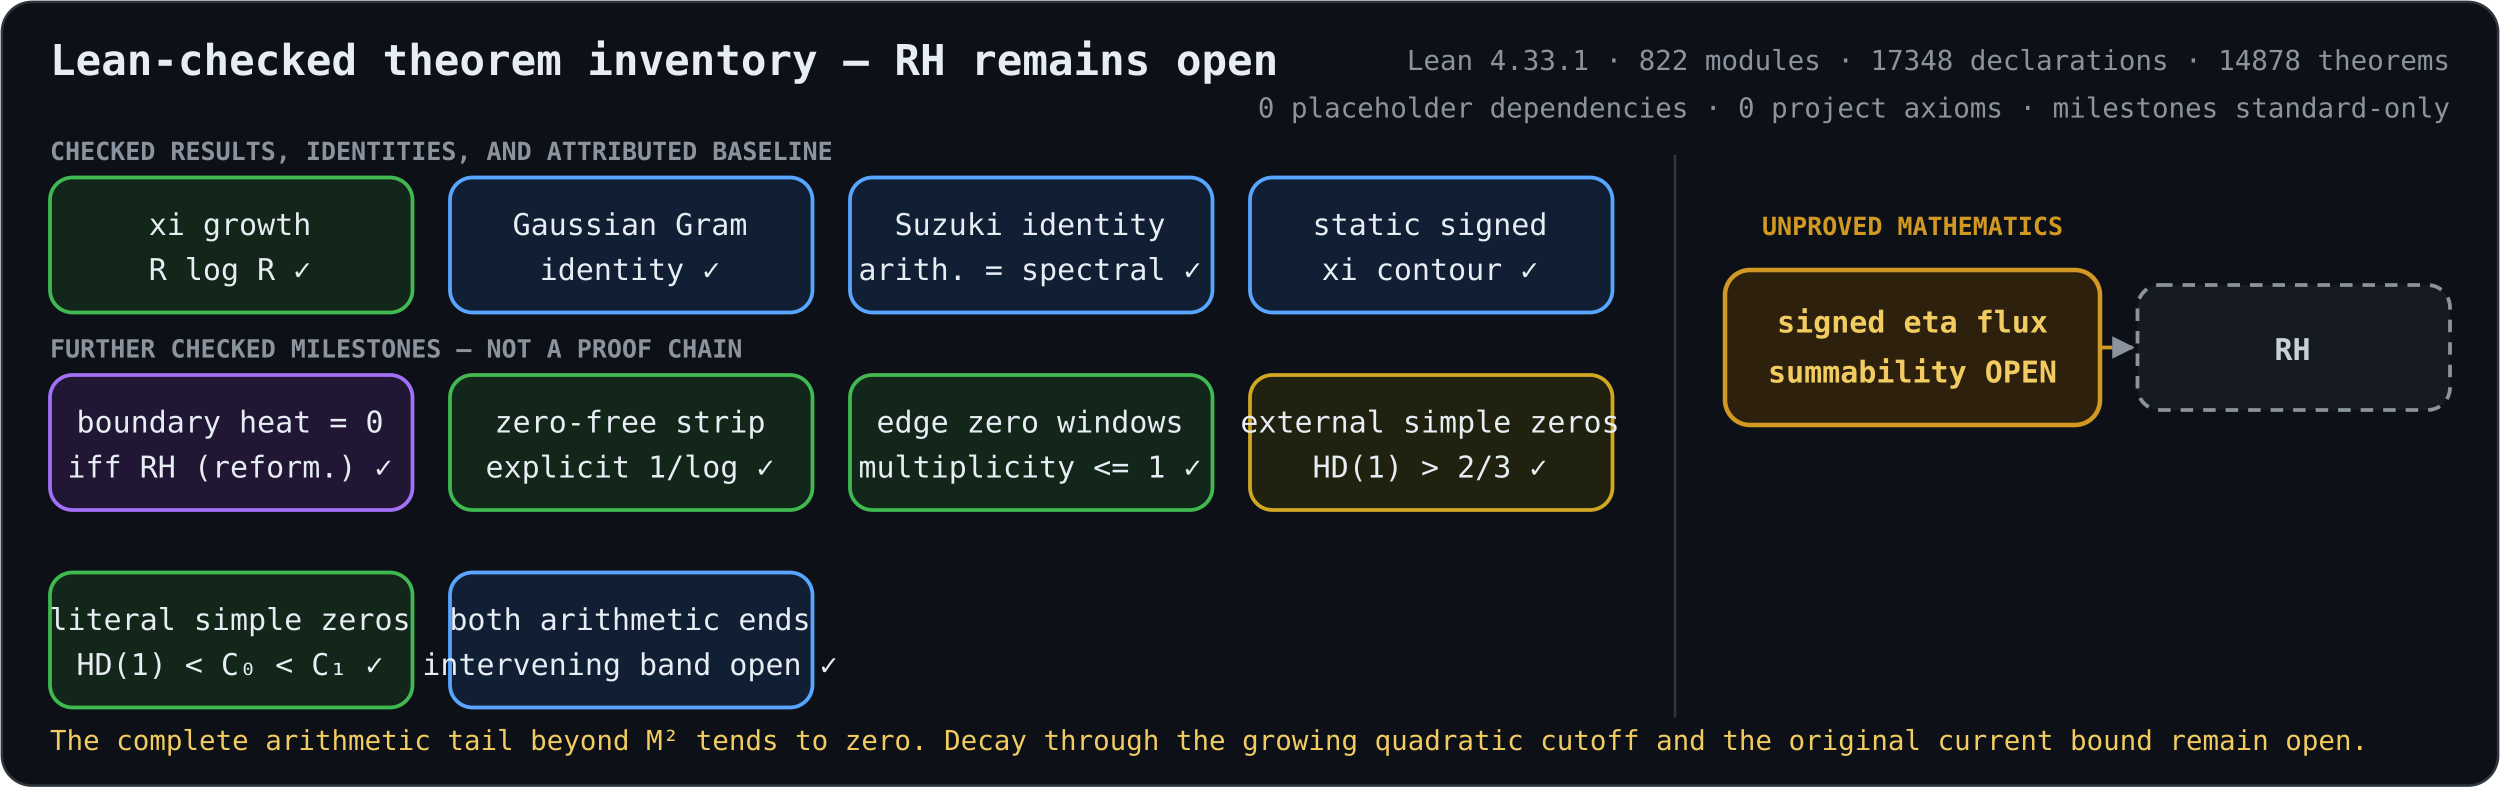
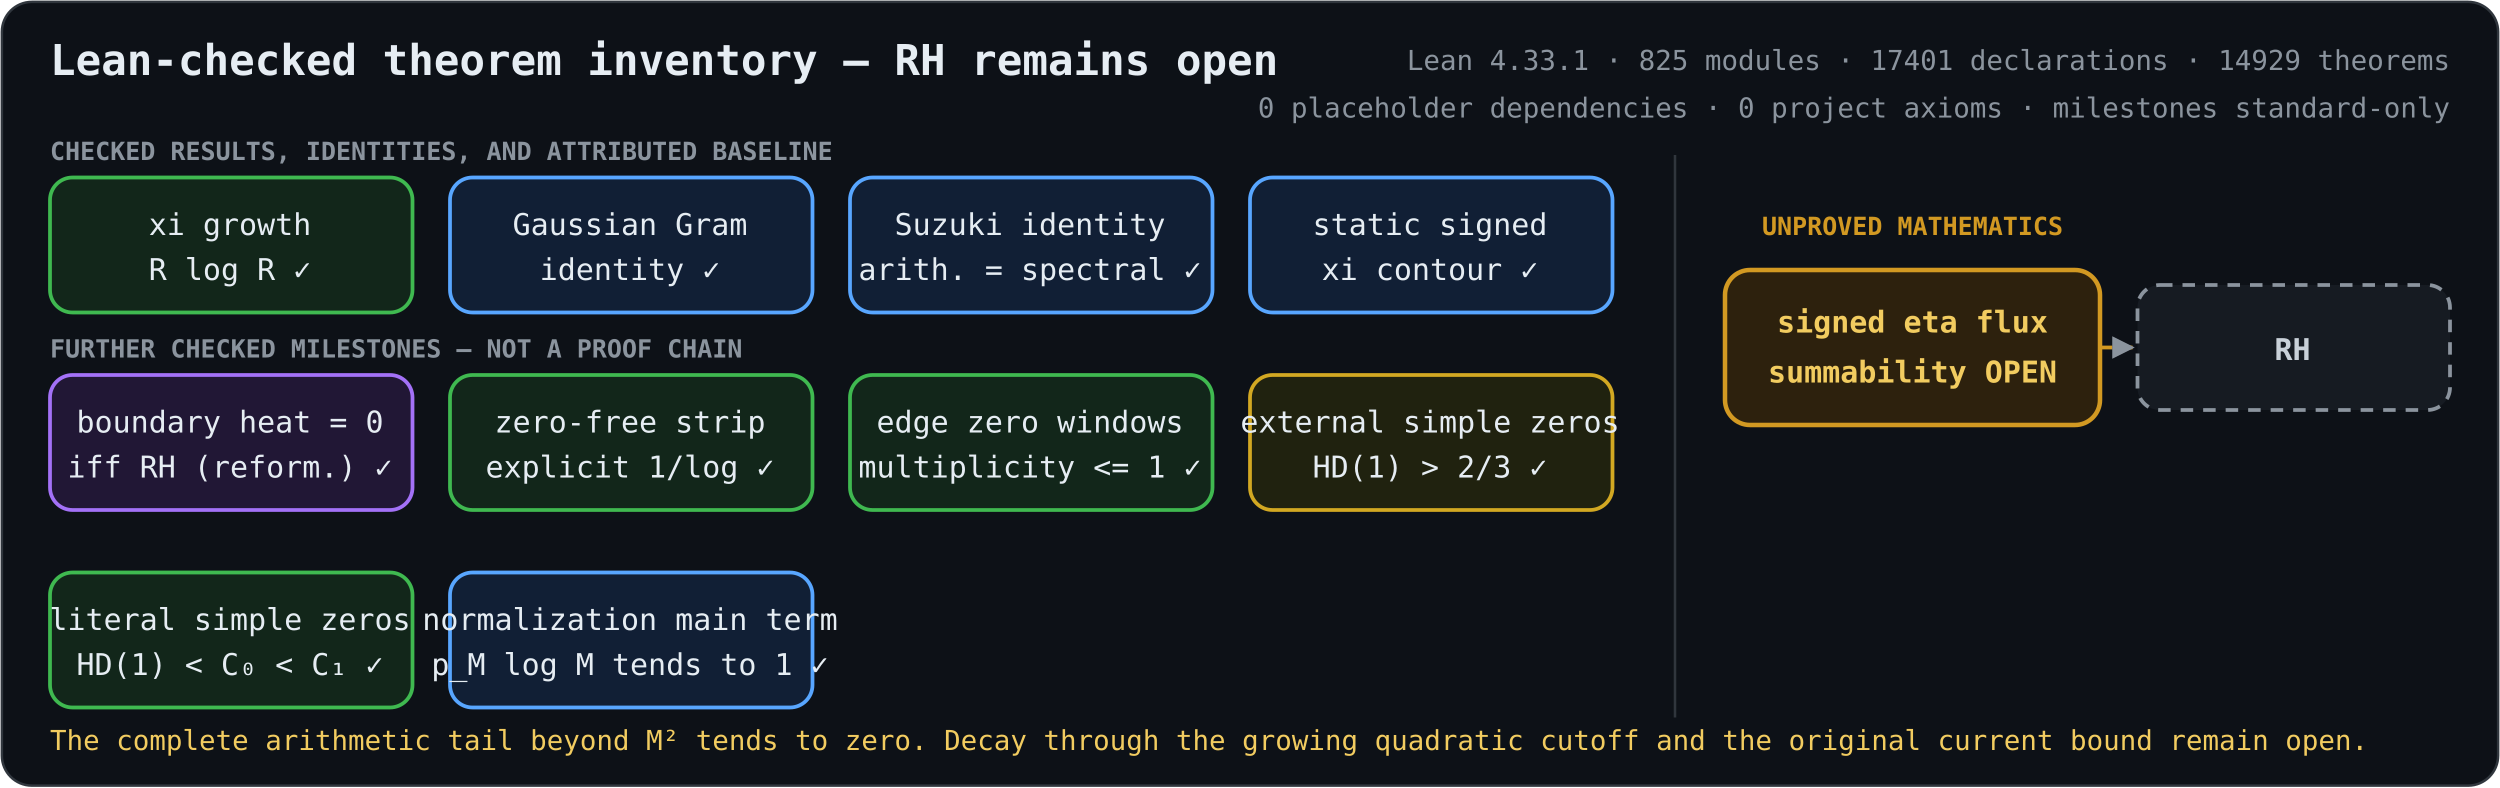
<svg xmlns="http://www.w3.org/2000/svg" role="img" aria-labelledby="title description" viewBox="0 0 1000 315">
  <defs>
    <marker id="arrow" viewBox="0 0 10 10" refX="9" refY="5" markerWidth="6" markerHeight="6" orient="auto-start-reverse">
      <path d="M 0 0 L 10 5 L 0 10 z" fill="#8b949e" />
    </marker>
    <style>
      .bg { fill: #0d1117; stroke: #30363d; }
      text { fill: #e6edf3; font-family: ui-monospace, SFMono-Regular, Menlo, Consolas, monospace; font-size: 12px; text-anchor: middle; }
      .heading { font-size: 17px; font-weight: 700; text-anchor: start; }
      .metrics { fill: #8b949e; font-size: 11px; text-anchor: end; }
      .proved rect { fill: #12261a; stroke: #3fb950; stroke-width: 1.5; }
      .proved.equivalence rect { fill: #211735; stroke: #a371f7; }
      .proved.bridge rect { fill: #111f35; stroke: #58a6ff; }
      .proved.external rect { fill: #20220f; stroke: #d2a822; }
      .open rect { fill: #2d210d; stroke: #d29922; stroke-width: 1.8; }
      .goal rect { fill: #161b22; stroke: #8b949e; stroke-width: 1.5; stroke-dasharray: 5 4; }
      .open text { fill: #f2cc60; font-weight: 700; }
      .goal text { fill: #c9d1d9; font-weight: 700; }
      .open-edge { fill: none; stroke: #d29922; stroke-width: 1.5; stroke-dasharray: 5 4; marker-end: url(#arrow); }
      .section { fill: #8b949e; font-size: 10px; font-weight: 700; text-anchor: start; }
      .gap-label { fill: #d29922; font-size: 10px; font-weight: 700; }
      .frontier { fill: #f2cc60; font-size: 11px; text-anchor: start; }
    </style>
  </defs>
  <rect class="bg" x="0.75" y="0.75" width="998.5" height="313.5" rx="12" />
  <text class="heading" x="20" y="30">Lean-checked theorem inventory — RH remains open</text>
-   <text class="metrics" x="980" y="28">Lean 4.33.1 · 822 modules · 17348 declarations · 14878 theorems</text>
+   <text class="metrics" x="980" y="28">Lean 4.33.1 · 825 modules · 17401 declarations · 14929 theorems</text>
  <text class="metrics" x="980" y="47">0 placeholder dependencies · 0 project axioms · milestones standard-only</text>
  <text class="section" x="20" y="64">CHECKED RESULTS, IDENTITIES, AND ATTRIBUTED BASELINE</text>
  <text class="section" x="20" y="143">FURTHER CHECKED MILESTONES — NOT A PROOF CHAIN</text>
  <line x1="670" y1="62" x2="670" y2="287" stroke="#30363d" />
  <text class="gap-label" x="765" y="94">UNPROVED MATHEMATICS</text>
  <path class="open-edge" d="M840 139 H853" />
  <g class="proved unconditional">
    <rect x="20" y="71" width="145" height="54" rx="9" />
    <text x="92" y="94">xi growth</text>
    <text x="92" y="112">R log R  ✓</text>
  </g>
  <g class="proved bridge">
    <rect x="180" y="71" width="145" height="54" rx="9" />
    <text x="252" y="94">Gaussian Gram</text>
    <text x="252" y="112">identity  ✓</text>
  </g>
  <g class="proved bridge">
    <rect x="340" y="71" width="145" height="54" rx="9" />
    <text x="412" y="94">Suzuki identity</text>
    <text x="412" y="112">arith. = spectral  ✓</text>
  </g>
  <g class="proved bridge">
    <rect x="500" y="71" width="145" height="54" rx="9" />
    <text x="572" y="94">static signed</text>
    <text x="572" y="112">xi contour  ✓</text>
  </g>
  <g class="proved equivalence">
    <rect x="20" y="150" width="145" height="54" rx="9" />
    <text x="92" y="173">boundary heat = 0</text>
    <text x="92" y="191">iff RH (reform.)  ✓</text>
  </g>
  <g class="proved unconditional">
    <rect x="180" y="150" width="145" height="54" rx="9" />
    <text x="252" y="173">zero-free strip</text>
    <text x="252" y="191">explicit 1/log  ✓</text>
  </g>
  <g class="proved unconditional">
    <rect x="340" y="150" width="145" height="54" rx="9" />
    <text x="412" y="173">edge zero windows</text>
    <text x="412" y="191">multiplicity &lt;= 1  ✓</text>
  </g>
  <g class="proved external">
    <rect x="500" y="150" width="145" height="54" rx="9" />
    <text x="572" y="173">external simple zeros</text>
    <text x="572" y="191">HD(1) &gt; 2/3  ✓</text>
  </g>
  <g class="proved unconditional">
    <rect x="20" y="229" width="145" height="54" rx="9" />
    <text x="92" y="252">literal simple zeros</text>
    <text x="92" y="270">HD(1) &lt; C₀ &lt; C₁  ✓</text>
  </g>
  <g class="proved bridge">
    <rect x="180" y="229" width="145" height="54" rx="9" />
-     <text x="252" y="252">both arithmetic ends</text>
-     <text x="252" y="270">intervening band open  ✓</text>
+     <text x="252" y="252">normalization main term</text>
+     <text x="252" y="270">p_M log M tends to 1  ✓</text>
  </g>
  <g class="open">
    <rect x="690" y="108" width="150" height="62" rx="10" />
    <text x="765" y="133">signed eta flux</text>
    <text x="765" y="153">summability OPEN</text>
  </g>
  <g class="goal">
    <rect x="855" y="114" width="125" height="50" rx="9" />
    <text x="917" y="144">RH</text>
  </g>
  <text class="frontier" x="20" y="300">The complete arithmetic tail beyond M² tends to zero. Decay through the growing quadratic cutoff and the original current bound remain open.</text>
</svg>
